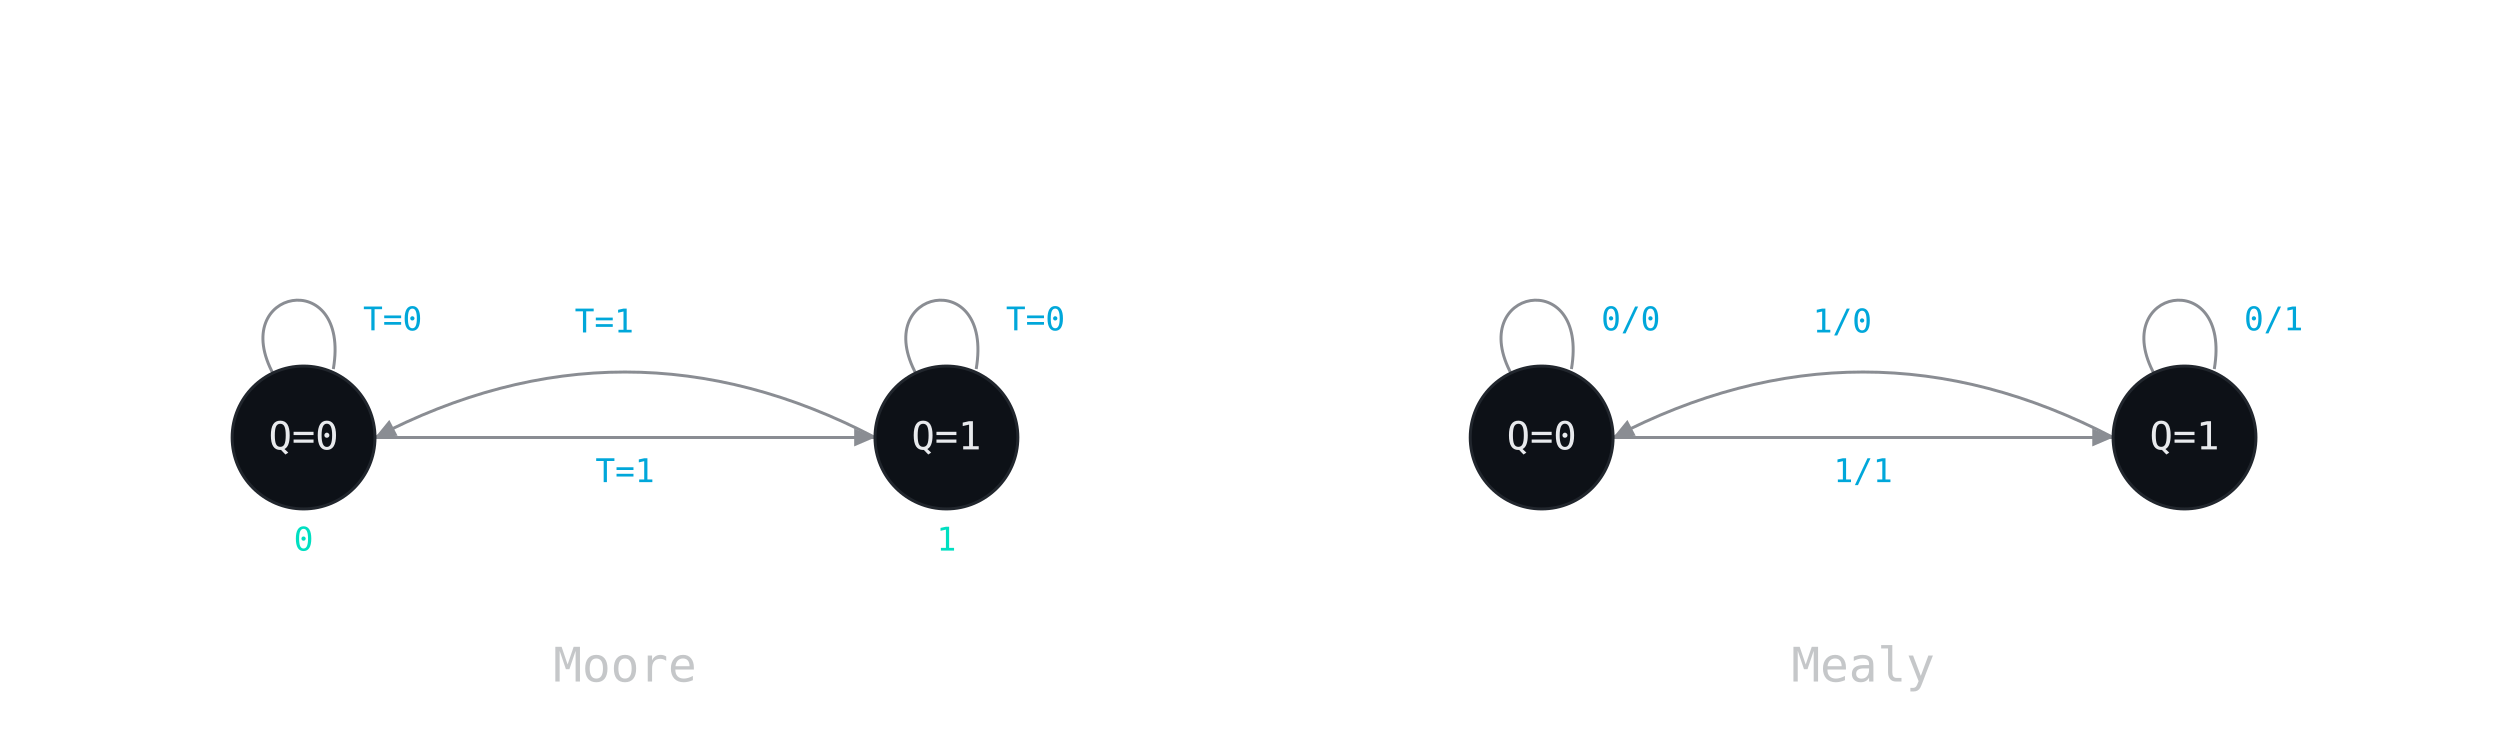
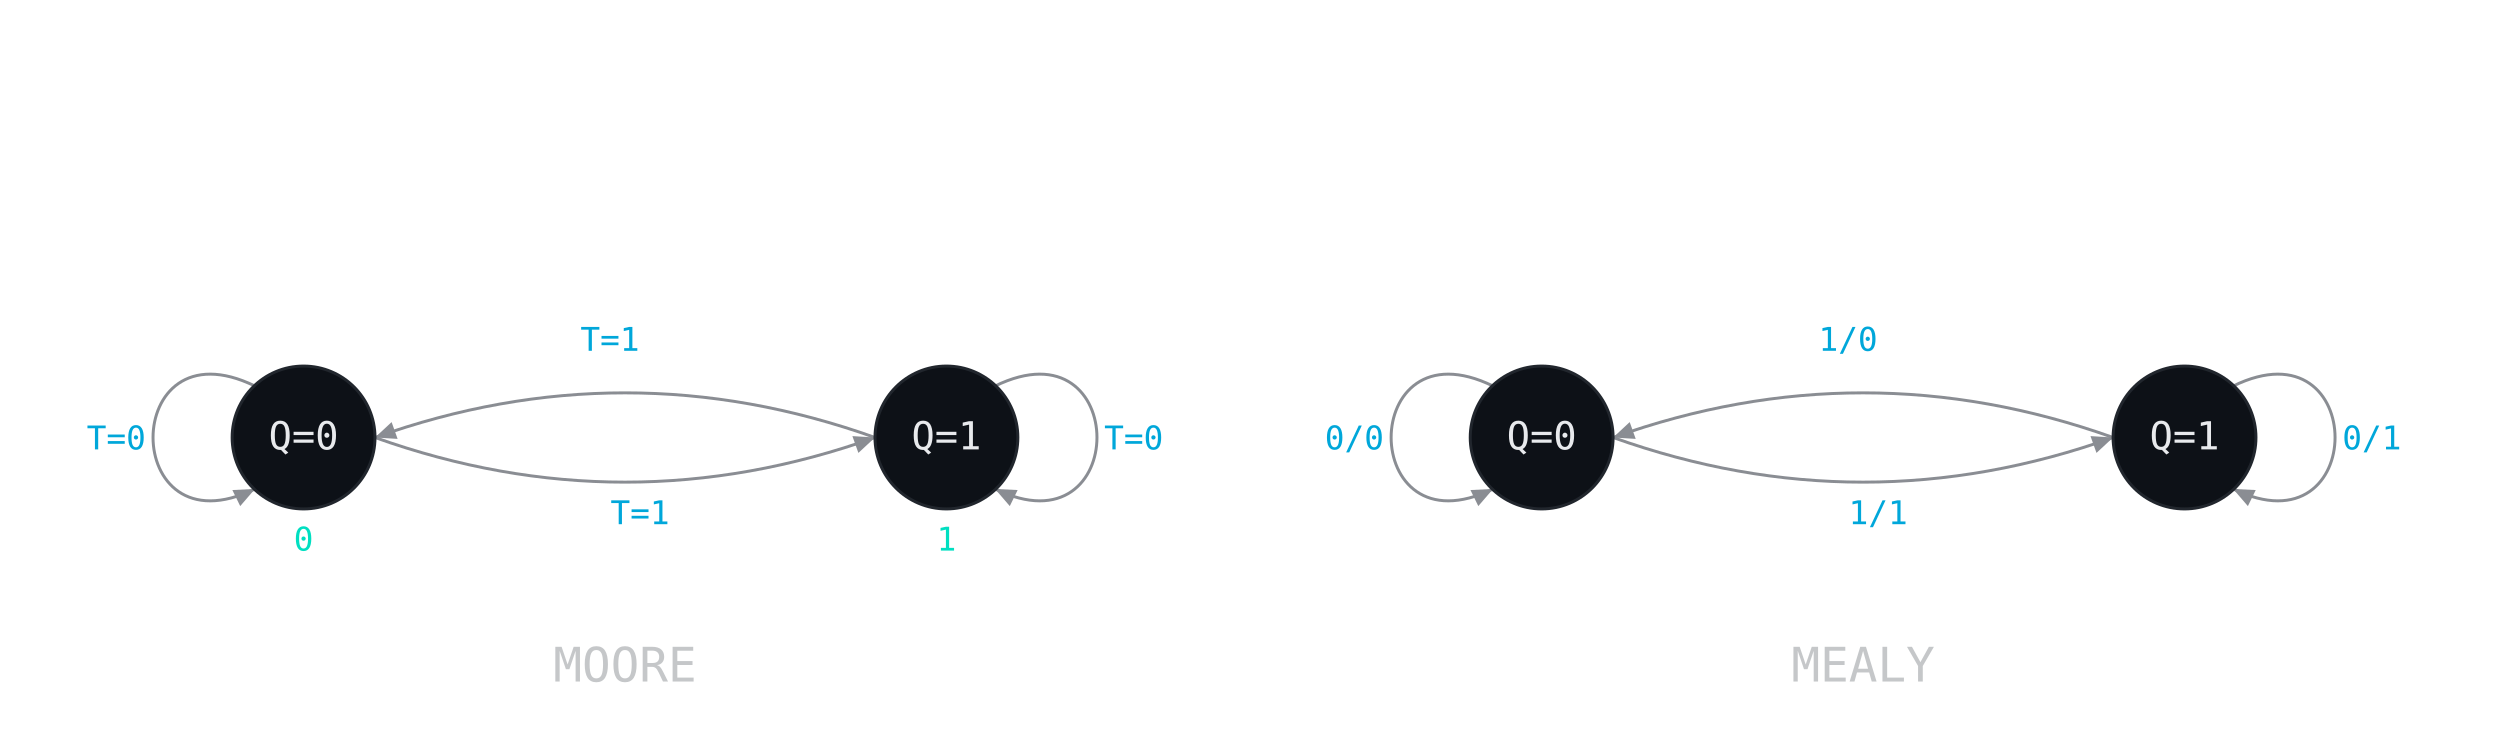
<svg xmlns="http://www.w3.org/2000/svg" viewBox="0 0 840 245" role="img" aria-label="Toggle Latch state machine">
-   <path d="M92,126 C76,97 118,89 112,124" fill="none" stroke="#8a8d93" stroke-width="1" />
-   <text x="122" y="111" fill="#00a7da" font-family="Consolas" font-size="11" font-weight="400" text-anchor="start">T=0</text>
-   <path d="M126,147 Q210,147 294,147" fill="none" stroke="#8a8d93" stroke-width="1" />
-   <path d="M294,147 L287,150 L287,144 Z" fill="#8a8d93" />
-   <text x="210" y="162" fill="#00a7da" font-family="Consolas" font-size="11" font-weight="400" text-anchor="middle">T=1</text>
-   <path d="M294,147 Q210,103 126,147" fill="none" stroke="#8a8d93" stroke-width="1" />
-   <path d="M126,147 L130.81,141.09 L133.59,146.41 Z" fill="#8a8d93" />
-   <text x="203.04" y="111.71" fill="#00a7da" font-family="Consolas" font-size="11" font-weight="400" text-anchor="middle">T=1</text>
-   <path d="M308,126 C292,97 334,89 328,124" fill="none" stroke="#8a8d93" stroke-width="1" />
-   <text x="338" y="111" fill="#00a7da" font-family="Consolas" font-size="11" font-weight="400" text-anchor="start">T=0</text>
+   <path d="M85.68,129.72 C40,107.4 40,186.6 85.68,164.28" fill="none" stroke="#8a8d93" stroke-width="1" />
+   <path d="M85.68,164.28 L80.71,170.05 L78.07,164.66 Z" fill="#8a8d93" />
+   <text x="49" y="151" fill="#00a7da" font-family="Consolas" font-size="11" font-weight="400" text-anchor="end">T=0</text>
+   <path d="M126,147 Q210,177 294,147" fill="none" stroke="#8a8d93" stroke-width="1" />
+   <path d="M294,147 L288.42,152.18 L286.4,146.53 Z" fill="#8a8d93" />
+   <text x="215.05" y="176.13" fill="#00a7da" font-family="Consolas" font-size="11" font-weight="400" text-anchor="middle">T=1</text>
+   <path d="M294,147 Q210,117 126,147" fill="none" stroke="#8a8d93" stroke-width="1" />
+   <path d="M126,147 L131.58,141.82 L133.6,147.47 Z" fill="#8a8d93" />
+   <text x="204.95" y="117.87" fill="#00a7da" font-family="Consolas" font-size="11" font-weight="400" text-anchor="middle">T=1</text>
+   <path d="M334.32,129.72 C380,107.4 380,186.6 334.32,164.28" fill="none" stroke="#8a8d93" stroke-width="1" />
+   <path d="M334.32,164.28 L341.93,164.66 L339.29,170.05 Z" fill="#8a8d93" />
+   <text x="371" y="151" fill="#00a7da" font-family="Consolas" font-size="11" font-weight="400" text-anchor="start">T=0</text>
  <circle cx="102" cy="147" r="24" fill="#0d1117" stroke="#21262d" stroke-width="1" />
  <text x="102" y="151" fill="#e8eaed" font-family="Consolas" font-size="13" font-weight="400" text-anchor="middle">Q=0</text>
  <text x="102" y="185" fill="#00dfc1" font-family="Consolas" font-size="11" font-weight="400" text-anchor="middle">0</text>
  <circle cx="318" cy="147" r="24" fill="#0d1117" stroke="#21262d" stroke-width="1" />
  <text x="318" y="151" fill="#e8eaed" font-family="Consolas" font-size="13" font-weight="400" text-anchor="middle">Q=1</text>
  <text x="318" y="185" fill="#00dfc1" font-family="Consolas" font-size="11" font-weight="400" text-anchor="middle">1</text>
-   <text x="210" y="229" fill="#c5c7c9" font-family="Consolas" font-size="16" font-weight="400" text-anchor="middle">Moore</text>
-   <path d="M508,126 C492,97 534,89 528,124" fill="none" stroke="#8a8d93" stroke-width="1" />
-   <text x="538" y="111" fill="#00a7da" font-family="Consolas" font-size="11" font-weight="400" text-anchor="start">0/0</text>
-   <path d="M542,147 Q626,147 710,147" fill="none" stroke="#8a8d93" stroke-width="1" />
-   <path d="M710,147 L703,150 L703,144 Z" fill="#8a8d93" />
-   <text x="626" y="162" fill="#00a7da" font-family="Consolas" font-size="11" font-weight="400" text-anchor="middle">1/1</text>
-   <path d="M710,147 Q626,103 542,147" fill="none" stroke="#8a8d93" stroke-width="1" />
-   <path d="M542,147 L546.81,141.09 L549.59,146.41 Z" fill="#8a8d93" />
-   <text x="619.04" y="111.71" fill="#00a7da" font-family="Consolas" font-size="11" font-weight="400" text-anchor="middle">1/0</text>
-   <path d="M724,126 C708,97 750,89 744,124" fill="none" stroke="#8a8d93" stroke-width="1" />
-   <text x="754" y="111" fill="#00a7da" font-family="Consolas" font-size="11" font-weight="400" text-anchor="start">0/1</text>
+   <text x="210" y="229" fill="#c5c7c9" font-family="Consolas" font-size="16" font-weight="400" text-anchor="middle">MOORE</text>
+   <path d="M501.68,129.72 C456,107.4 456,186.6 501.68,164.28" fill="none" stroke="#8a8d93" stroke-width="1" />
+   <path d="M501.68,164.28 L496.71,170.05 L494.07,164.66 Z" fill="#8a8d93" />
+   <text x="465" y="151" fill="#00a7da" font-family="Consolas" font-size="11" font-weight="400" text-anchor="end">0/0</text>
+   <path d="M542,147 Q626,177 710,147" fill="none" stroke="#8a8d93" stroke-width="1" />
+   <path d="M710,147 L704.42,152.18 L702.4,146.53 Z" fill="#8a8d93" />
+   <text x="631.05" y="176.13" fill="#00a7da" font-family="Consolas" font-size="11" font-weight="400" text-anchor="middle">1/1</text>
+   <path d="M710,147 Q626,117 542,147" fill="none" stroke="#8a8d93" stroke-width="1" />
+   <path d="M542,147 L547.58,141.82 L549.6,147.47 Z" fill="#8a8d93" />
+   <text x="620.95" y="117.87" fill="#00a7da" font-family="Consolas" font-size="11" font-weight="400" text-anchor="middle">1/0</text>
+   <path d="M750.32,129.72 C796,107.4 796,186.6 750.32,164.28" fill="none" stroke="#8a8d93" stroke-width="1" />
+   <path d="M750.32,164.28 L757.93,164.66 L755.29,170.05 Z" fill="#8a8d93" />
+   <text x="787" y="151" fill="#00a7da" font-family="Consolas" font-size="11" font-weight="400" text-anchor="start">0/1</text>
  <circle cx="518" cy="147" r="24" fill="#0d1117" stroke="#21262d" stroke-width="1" />
  <text x="518" y="151" fill="#e8eaed" font-family="Consolas" font-size="13" font-weight="400" text-anchor="middle">Q=0</text>
  <circle cx="734" cy="147" r="24" fill="#0d1117" stroke="#21262d" stroke-width="1" />
  <text x="734" y="151" fill="#e8eaed" font-family="Consolas" font-size="13" font-weight="400" text-anchor="middle">Q=1</text>
-   <text x="626" y="229" fill="#c5c7c9" font-family="Consolas" font-size="16" font-weight="400" text-anchor="middle">Mealy</text>
+   <text x="626" y="229" fill="#c5c7c9" font-family="Consolas" font-size="16" font-weight="400" text-anchor="middle">MEALY</text>
</svg>
